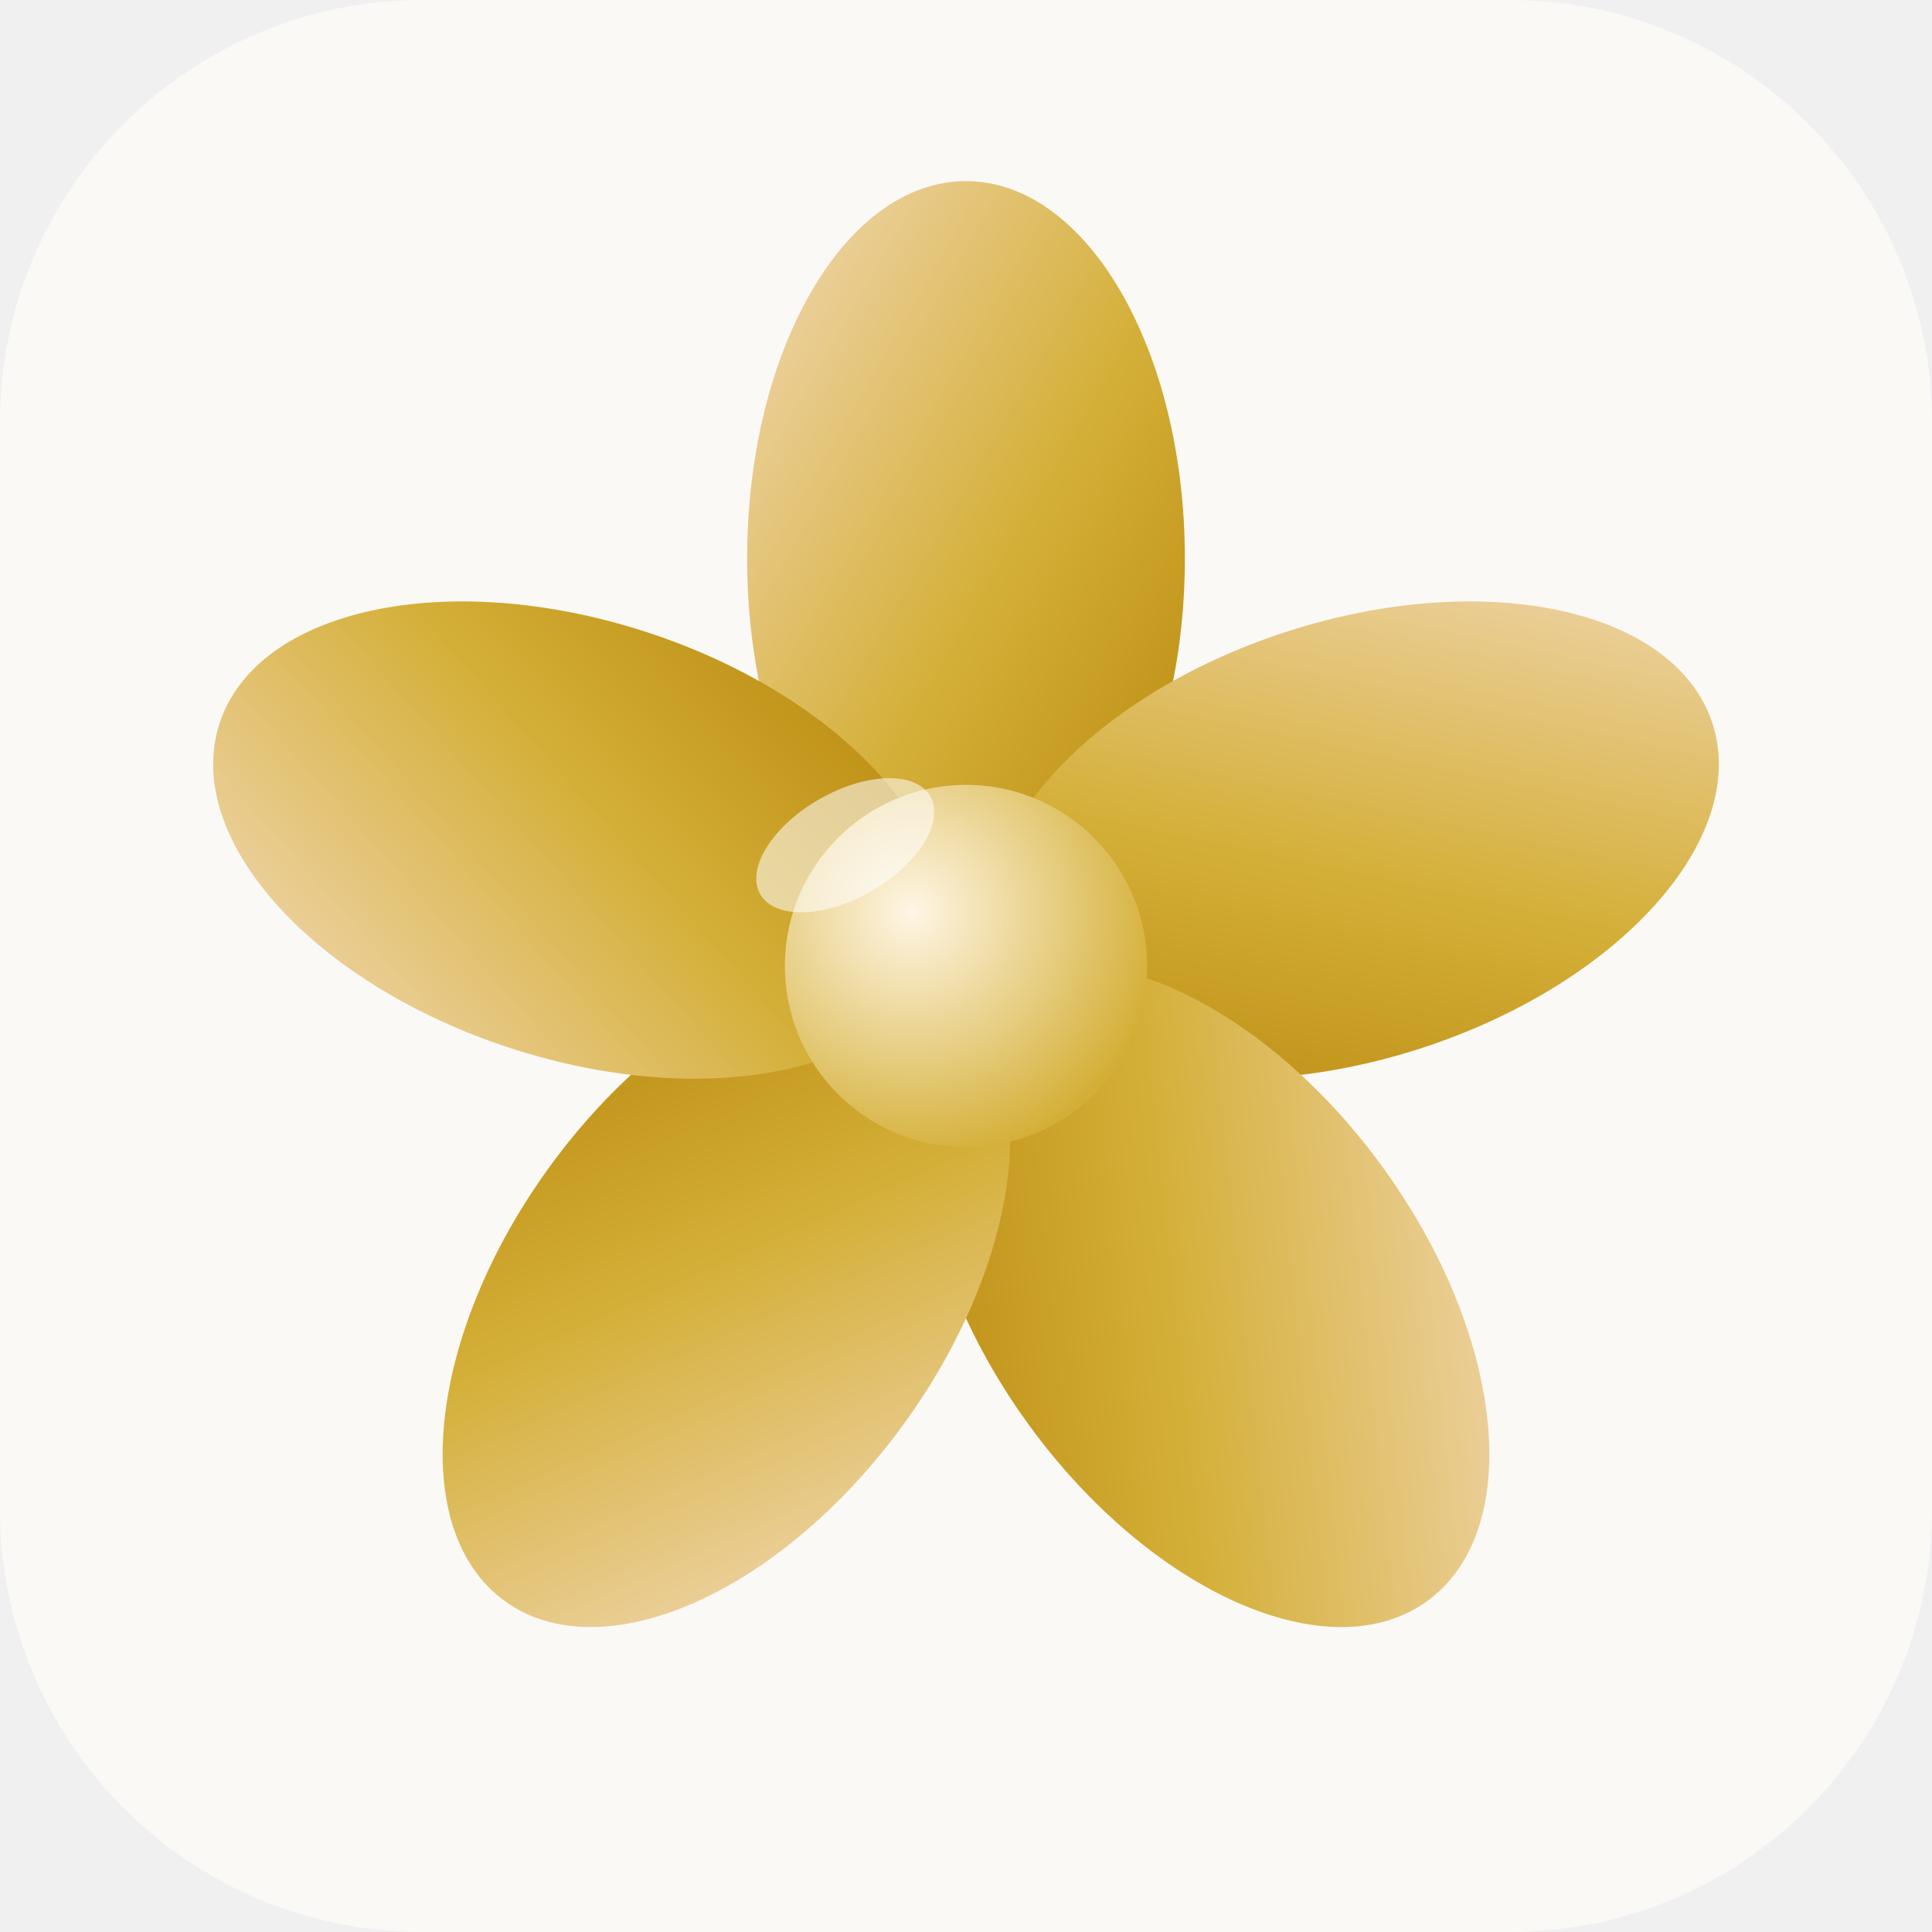
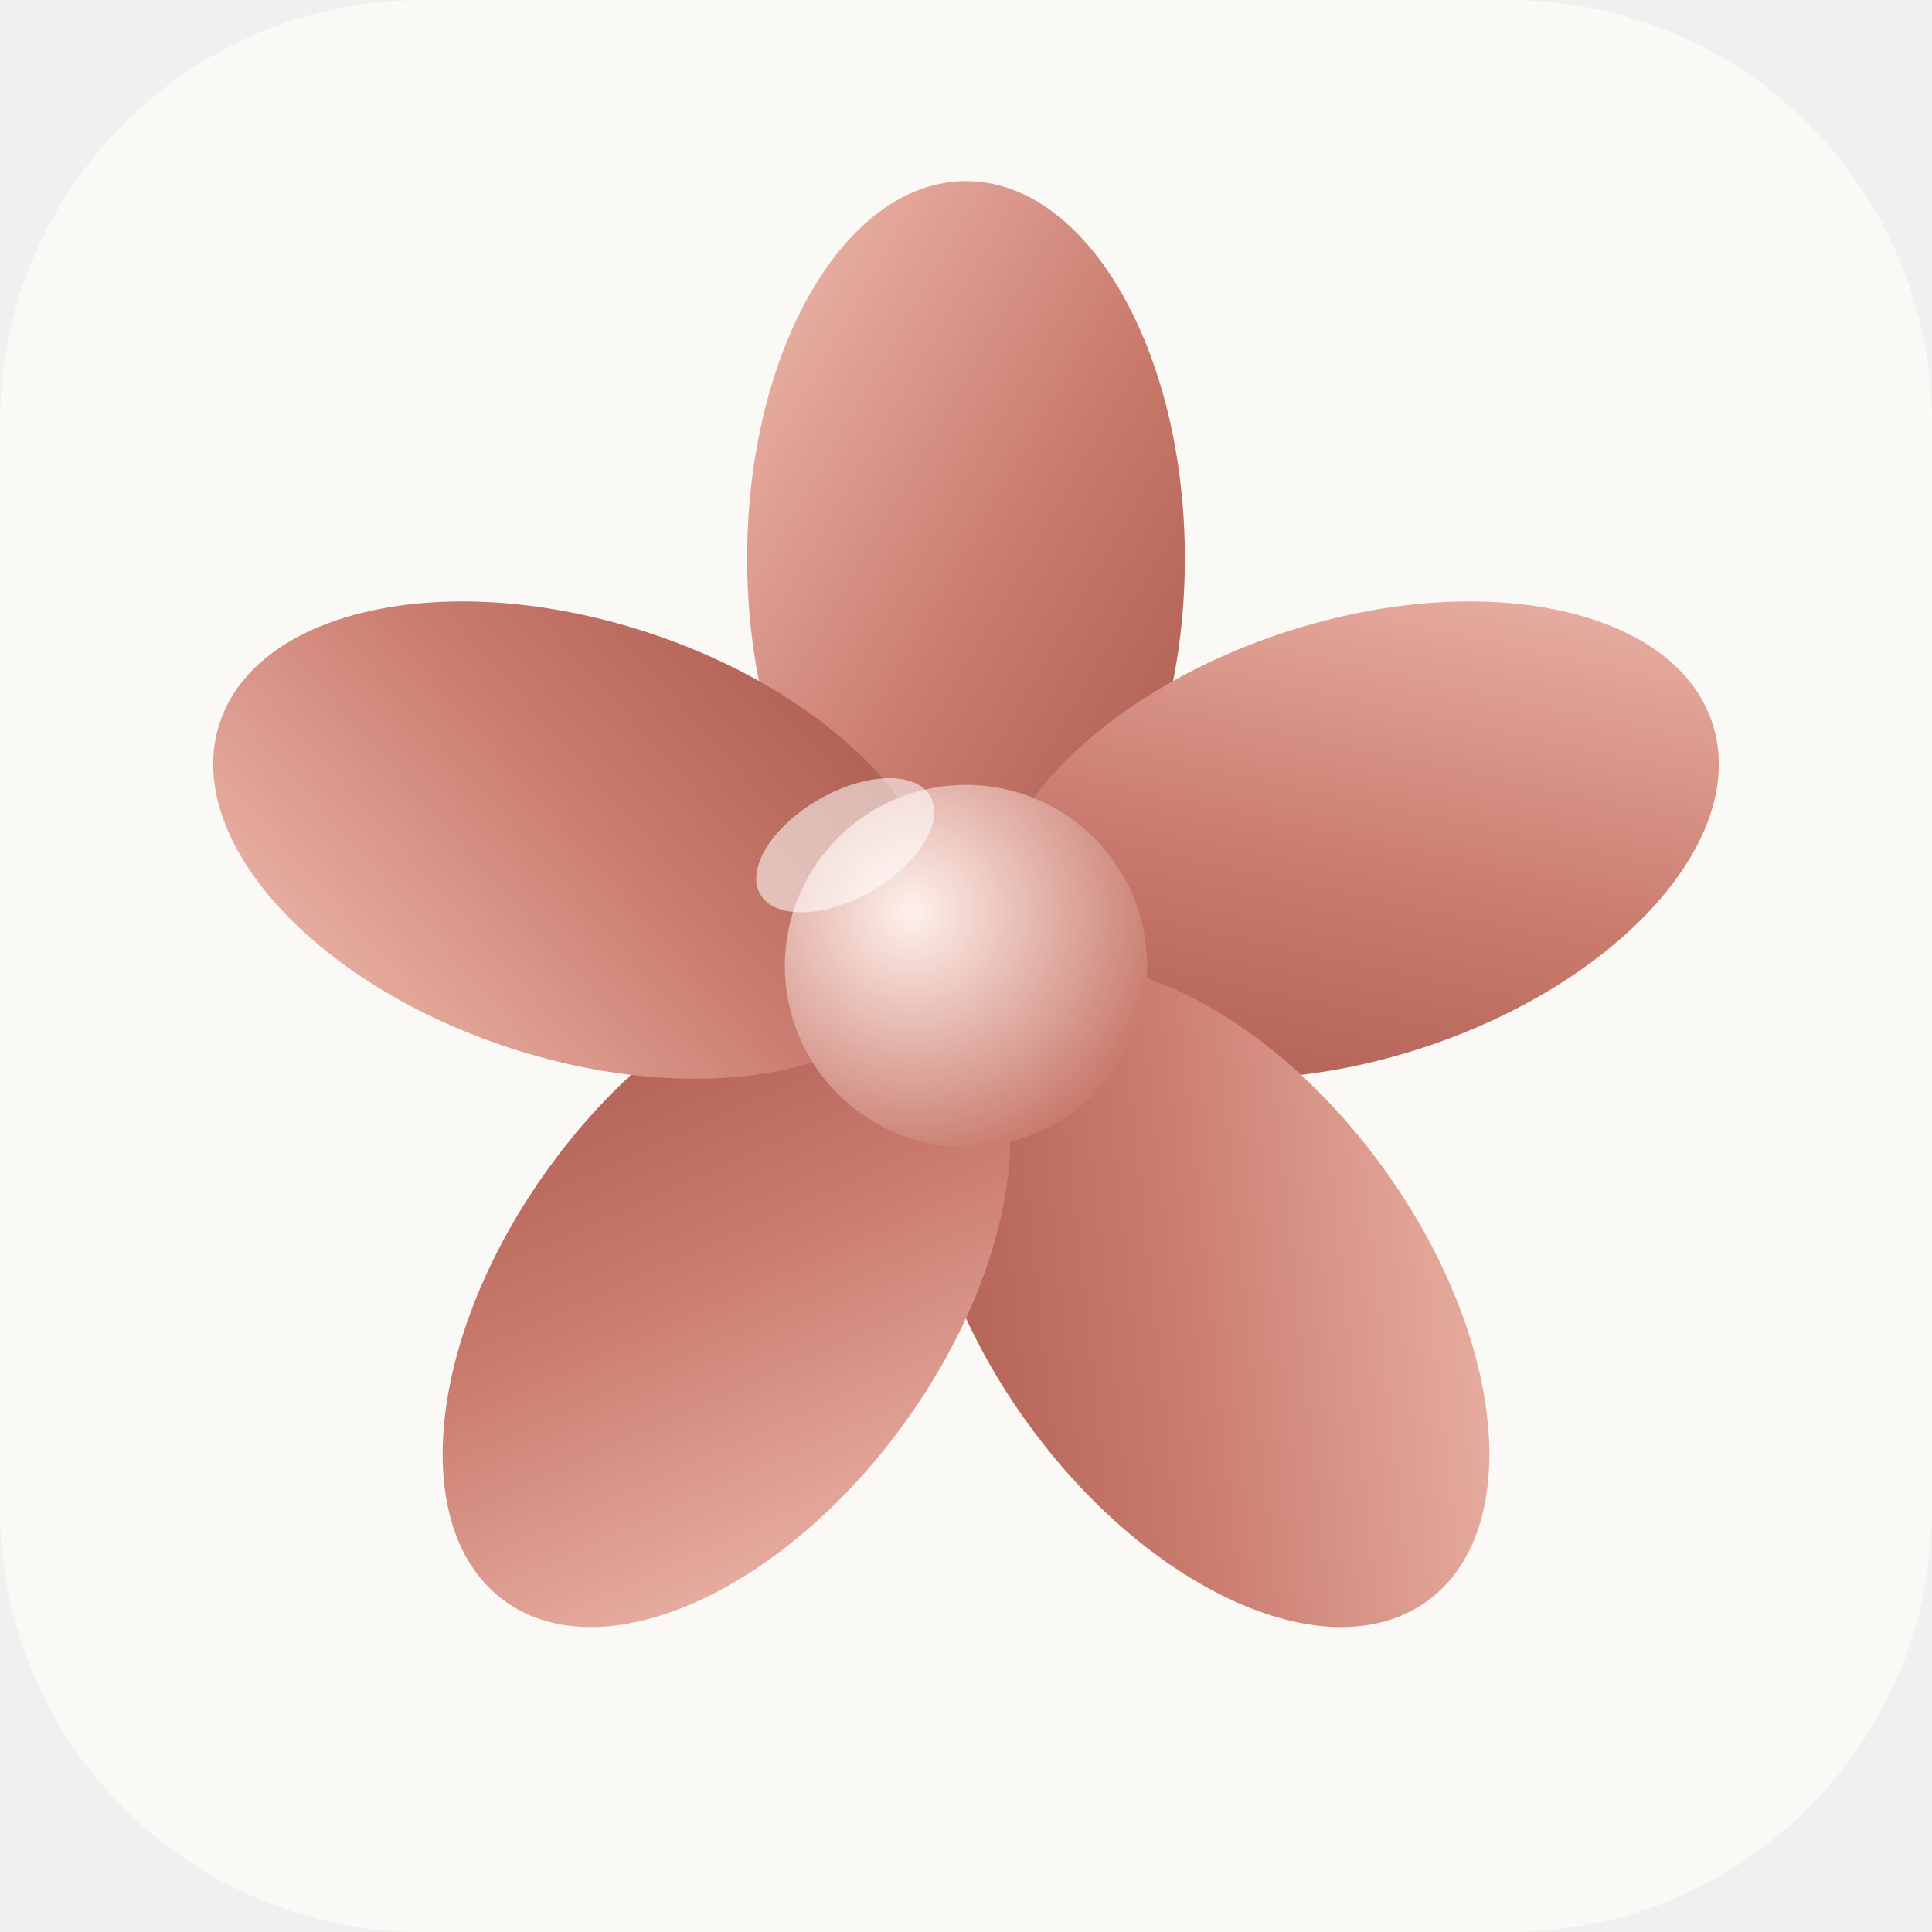
<svg xmlns="http://www.w3.org/2000/svg" viewBox="0 0 512 512">
  <defs>
    <linearGradient id="favPetalGradient" x1="0%" y1="0%" x2="100%" y2="100%">
-       <stop offset="0%" stop-color="#F3D9B8" />
-       <stop offset="55%" stop-color="#D4AF37" />
-       <stop offset="100%" stop-color="#B8860B" />
+       <stop offset="0%" stop-color="#F0BDB0" />
+       <stop offset="55%" stop-color="#C97B6E" />
+       <stop offset="100%" stop-color="#A8574B" />
    </linearGradient>
    <radialGradient id="favCenterGradient" cx="35%" cy="35%" r="70%">
-       <stop offset="0%" stop-color="#FFF6E5" />
-       <stop offset="100%" stop-color="#D4AF37" />
+       <stop offset="0%" stop-color="#FFF1EC" />
+       <stop offset="100%" stop-color="#C97B6E" />
    </radialGradient>
  </defs>
  <rect width="512" height="512" rx="112" fill="#FAF9F6" />
  <g transform="translate(256 256)">
    <ellipse cx="0" cy="-108" rx="58" ry="100" fill="url(#favPetalGradient)" transform="rotate(0)" />
    <ellipse cx="0" cy="-108" rx="58" ry="100" fill="url(#favPetalGradient)" transform="rotate(72)" />
    <ellipse cx="0" cy="-108" rx="58" ry="100" fill="url(#favPetalGradient)" transform="rotate(144)" />
    <ellipse cx="0" cy="-108" rx="58" ry="100" fill="url(#favPetalGradient)" transform="rotate(216)" />
    <ellipse cx="0" cy="-108" rx="58" ry="100" fill="url(#favPetalGradient)" transform="rotate(288)" />
    <circle cx="0" cy="0" r="48" fill="url(#favCenterGradient)" />
    <ellipse cx="-32" cy="-32" rx="26" ry="14" fill="white" opacity="0.55" transform="rotate(-30 -32 -32)" />
  </g>
</svg>
